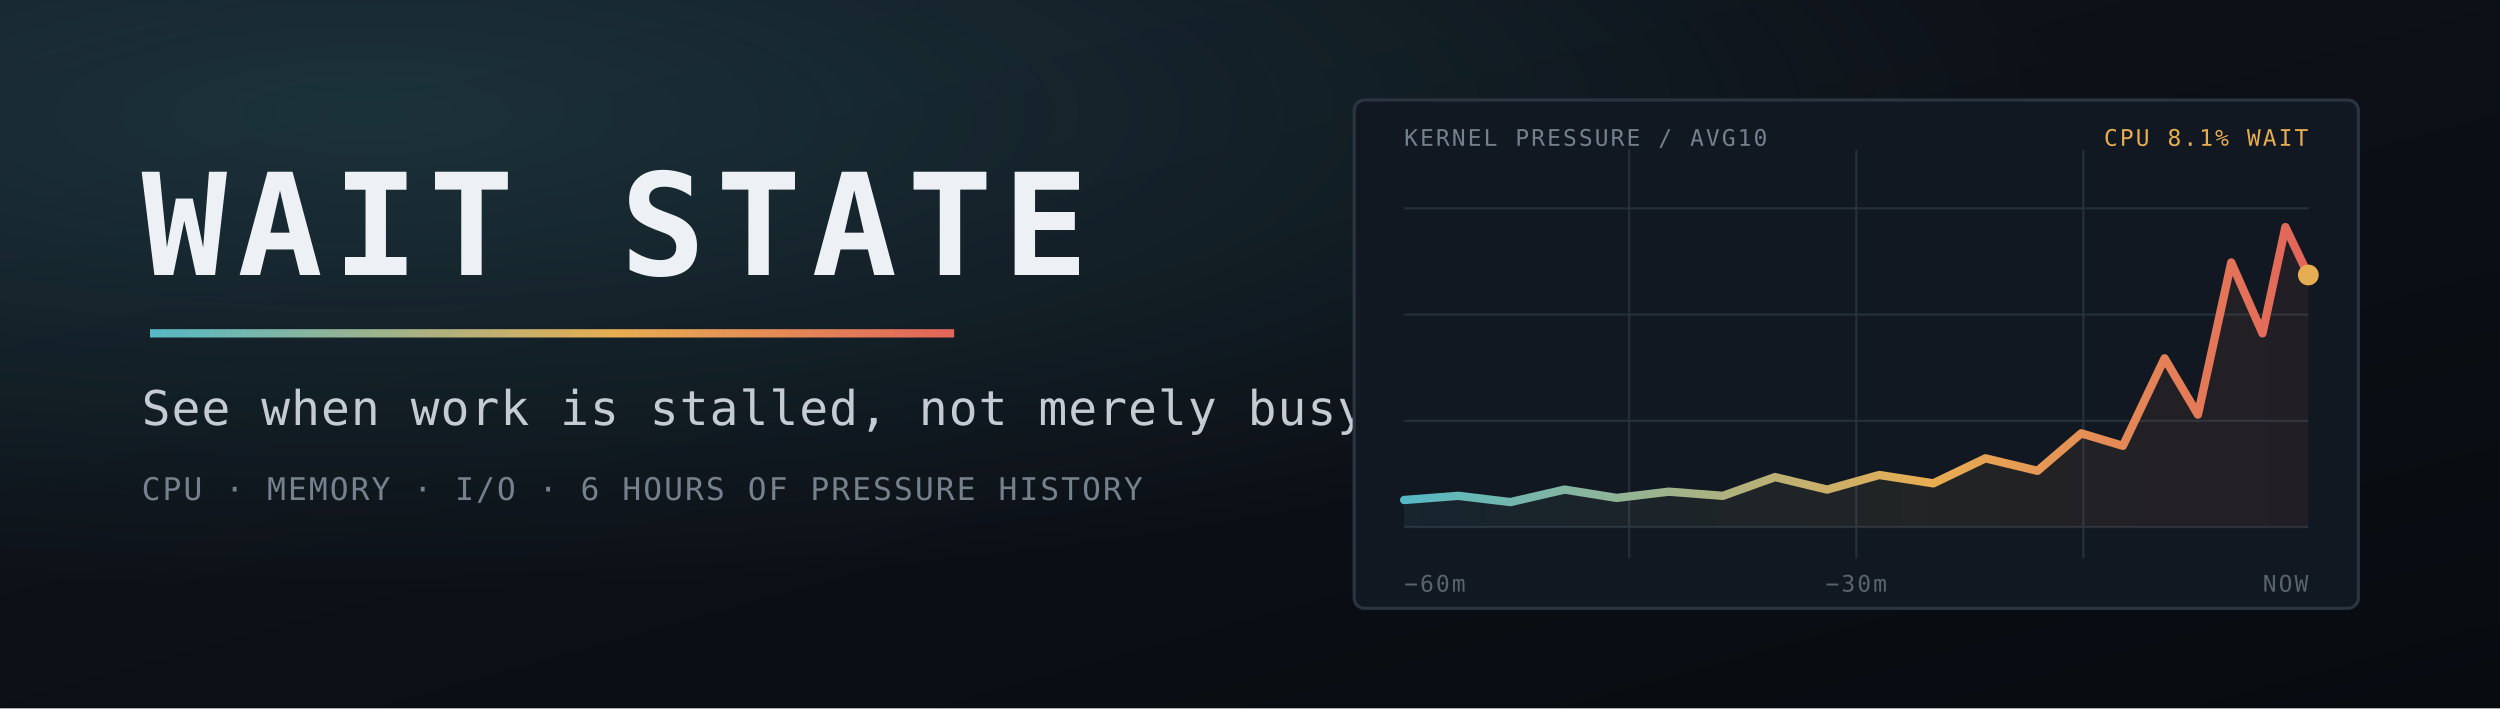
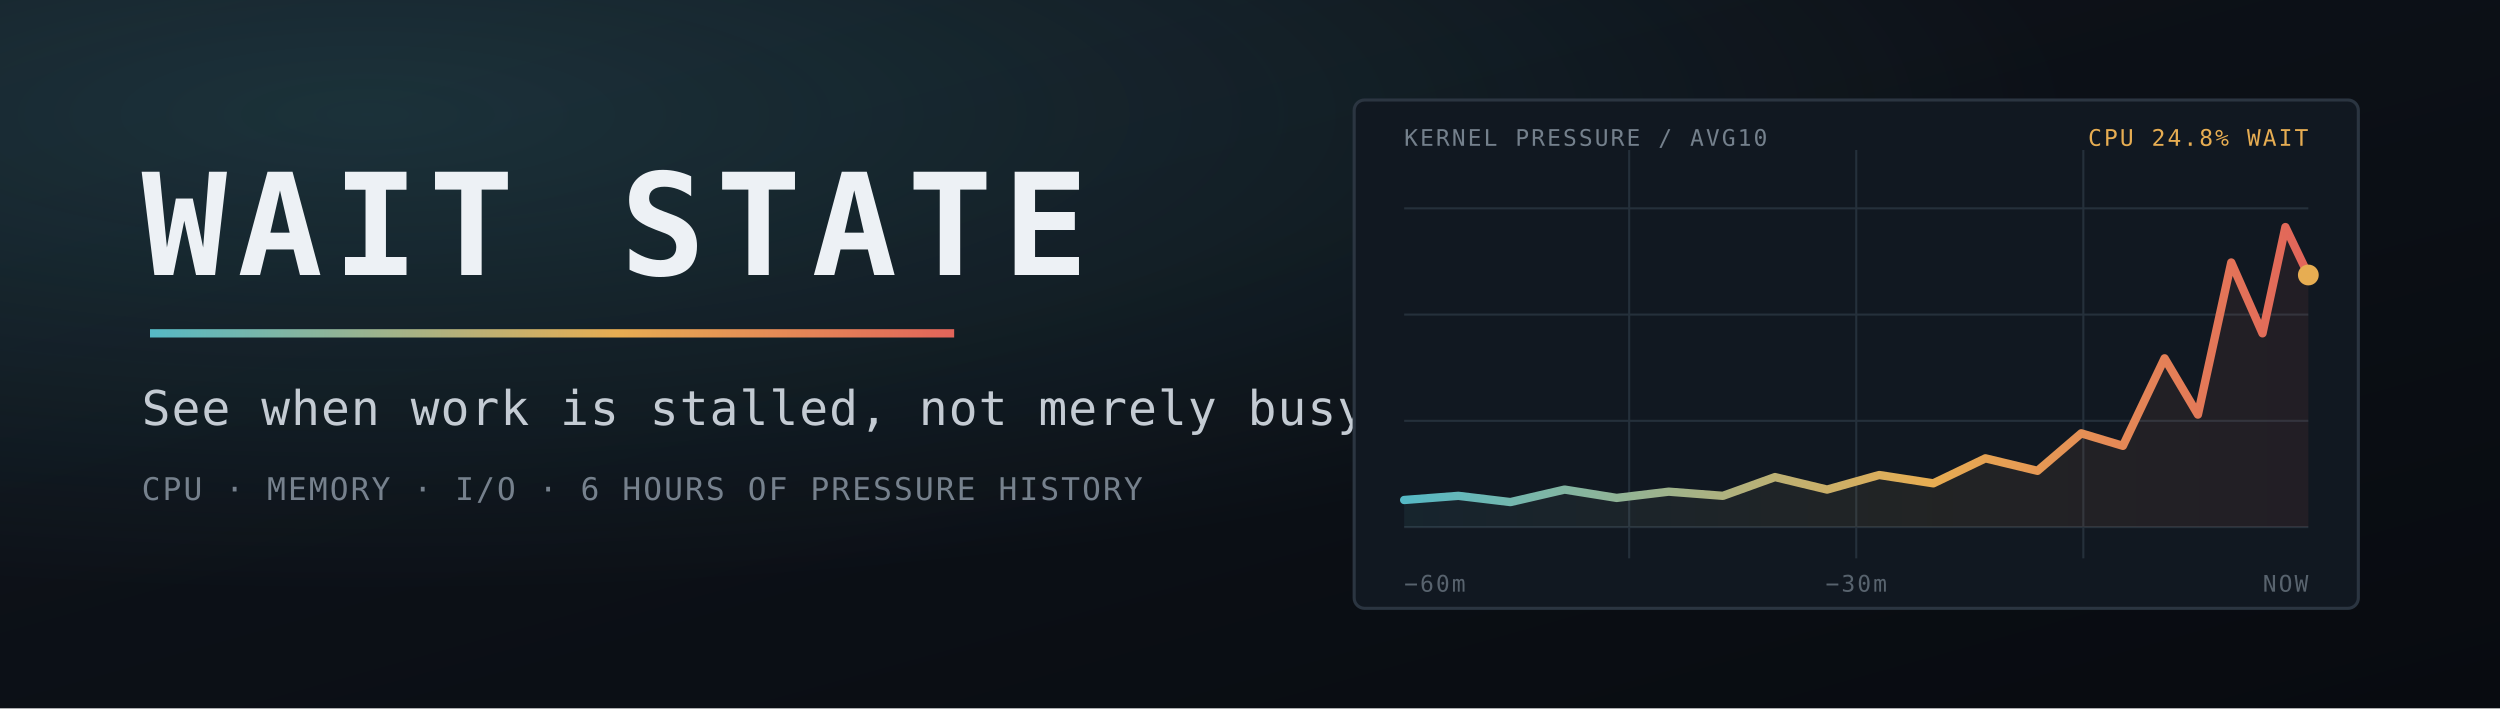
<svg xmlns="http://www.w3.org/2000/svg" viewBox="0 0 1200 340" width="1200" height="340" role="img" aria-label="Wait State. See when work is stalled, not merely busy. CPU, memory, and I/O pressure history shown as kernel signal traces.">
  <defs>
    <linearGradient id="bg" x1="0" y1="0" x2="1" y2="1">
      <stop offset="0" stop-color="#10151d" />
      <stop offset="1" stop-color="#080b10" />
    </linearGradient>
    <linearGradient id="pressure" x1="0" y1="0" x2="1" y2="0">
      <stop offset="0" stop-color="#55b9c6" />
      <stop offset="0.58" stop-color="#e7ad52" />
      <stop offset="1" stop-color="#e2645a" />
    </linearGradient>
    <radialGradient id="glow" cx="0.15" cy="0.16" r="0.68">
      <stop offset="0" stop-color="#55b9c6" stop-opacity="0.18" />
      <stop offset="1" stop-color="#55b9c6" stop-opacity="0" />
    </radialGradient>
  </defs>
  <rect width="1200" height="340" fill="url(#bg)" />
  <rect width="1200" height="340" fill="url(#glow)" />
  <text x="68" y="132" font-family="'JetBrains Mono','Cascadia Mono',monospace" font-size="68" font-weight="700" letter-spacing="5" fill="#edf1f5">WAIT STATE</text>
  <rect x="72" y="158" width="386" height="4" fill="url(#pressure)" />
  <text x="68" y="204" font-family="'JetBrains Mono','Cascadia Mono',monospace" font-size="23" letter-spacing="0.5" fill="#c4cbd3">See when work is stalled, not merely busy.</text>
  <text x="68" y="240" font-family="'JetBrains Mono','Cascadia Mono',monospace" font-size="15" letter-spacing="1" fill="#76818d">CPU · MEMORY · I/O · 6 HOURS OF PRESSURE HISTORY</text>
  <g transform="translate(650,48)">
    <rect width="482" height="244" rx="5" fill="#111821" stroke="#2b3541" stroke-width="1.5" />
    <g stroke="#25303b" stroke-width="1">
      <path d="M24 52 H458" />
      <path d="M24 103 H458" />
      <path d="M24 154 H458" />
      <path d="M24 205 H458" />
      <path d="M132 24 V220" />
      <path d="M241 24 V220" />
      <path d="M350 24 V220" />
    </g>
    <g font-family="'JetBrains Mono','Cascadia Mono',monospace" font-size="11" letter-spacing="1">
      <text x="24" y="22" fill="#74808c">KERNEL PRESSURE / AVG10</text>
-       <text x="458" y="22" text-anchor="end" fill="#e7ad52">CPU  8.1% WAIT</text>
+       <text x="458" y="22" text-anchor="end" fill="#e7ad52">CPU 24.8% WAIT</text>
      <text x="24" y="236" fill="#58636e">−60m</text>
      <text x="241" y="236" text-anchor="middle" fill="#58636e">−30m</text>
      <text x="458" y="236" text-anchor="end" fill="#58636e">NOW</text>
    </g>
    <path d="M24 192 L50 190 L75 193 L101 187 L126 191 L151 188 L177 190 L202 181 L227 187 L252 180 L278 184 L303 172 L328 178 L349 160 L369 166 L389 124 L405 151 L421 78 L436 112 L447 61 L458 84" fill="none" stroke="url(#pressure)" stroke-width="4" stroke-linejoin="round" stroke-linecap="round" />
    <path d="M24 192 L50 190 L75 193 L101 187 L126 191 L151 188 L177 190 L202 181 L227 187 L252 180 L278 184 L303 172 L328 178 L349 160 L369 166 L389 124 L405 151 L421 78 L436 112 L447 61 L458 84 L458 205 L24 205 Z" fill="url(#pressure)" opacity="0.08" />
    <circle cx="458" cy="84" r="5" fill="#e7ad52" />
  </g>
</svg>
